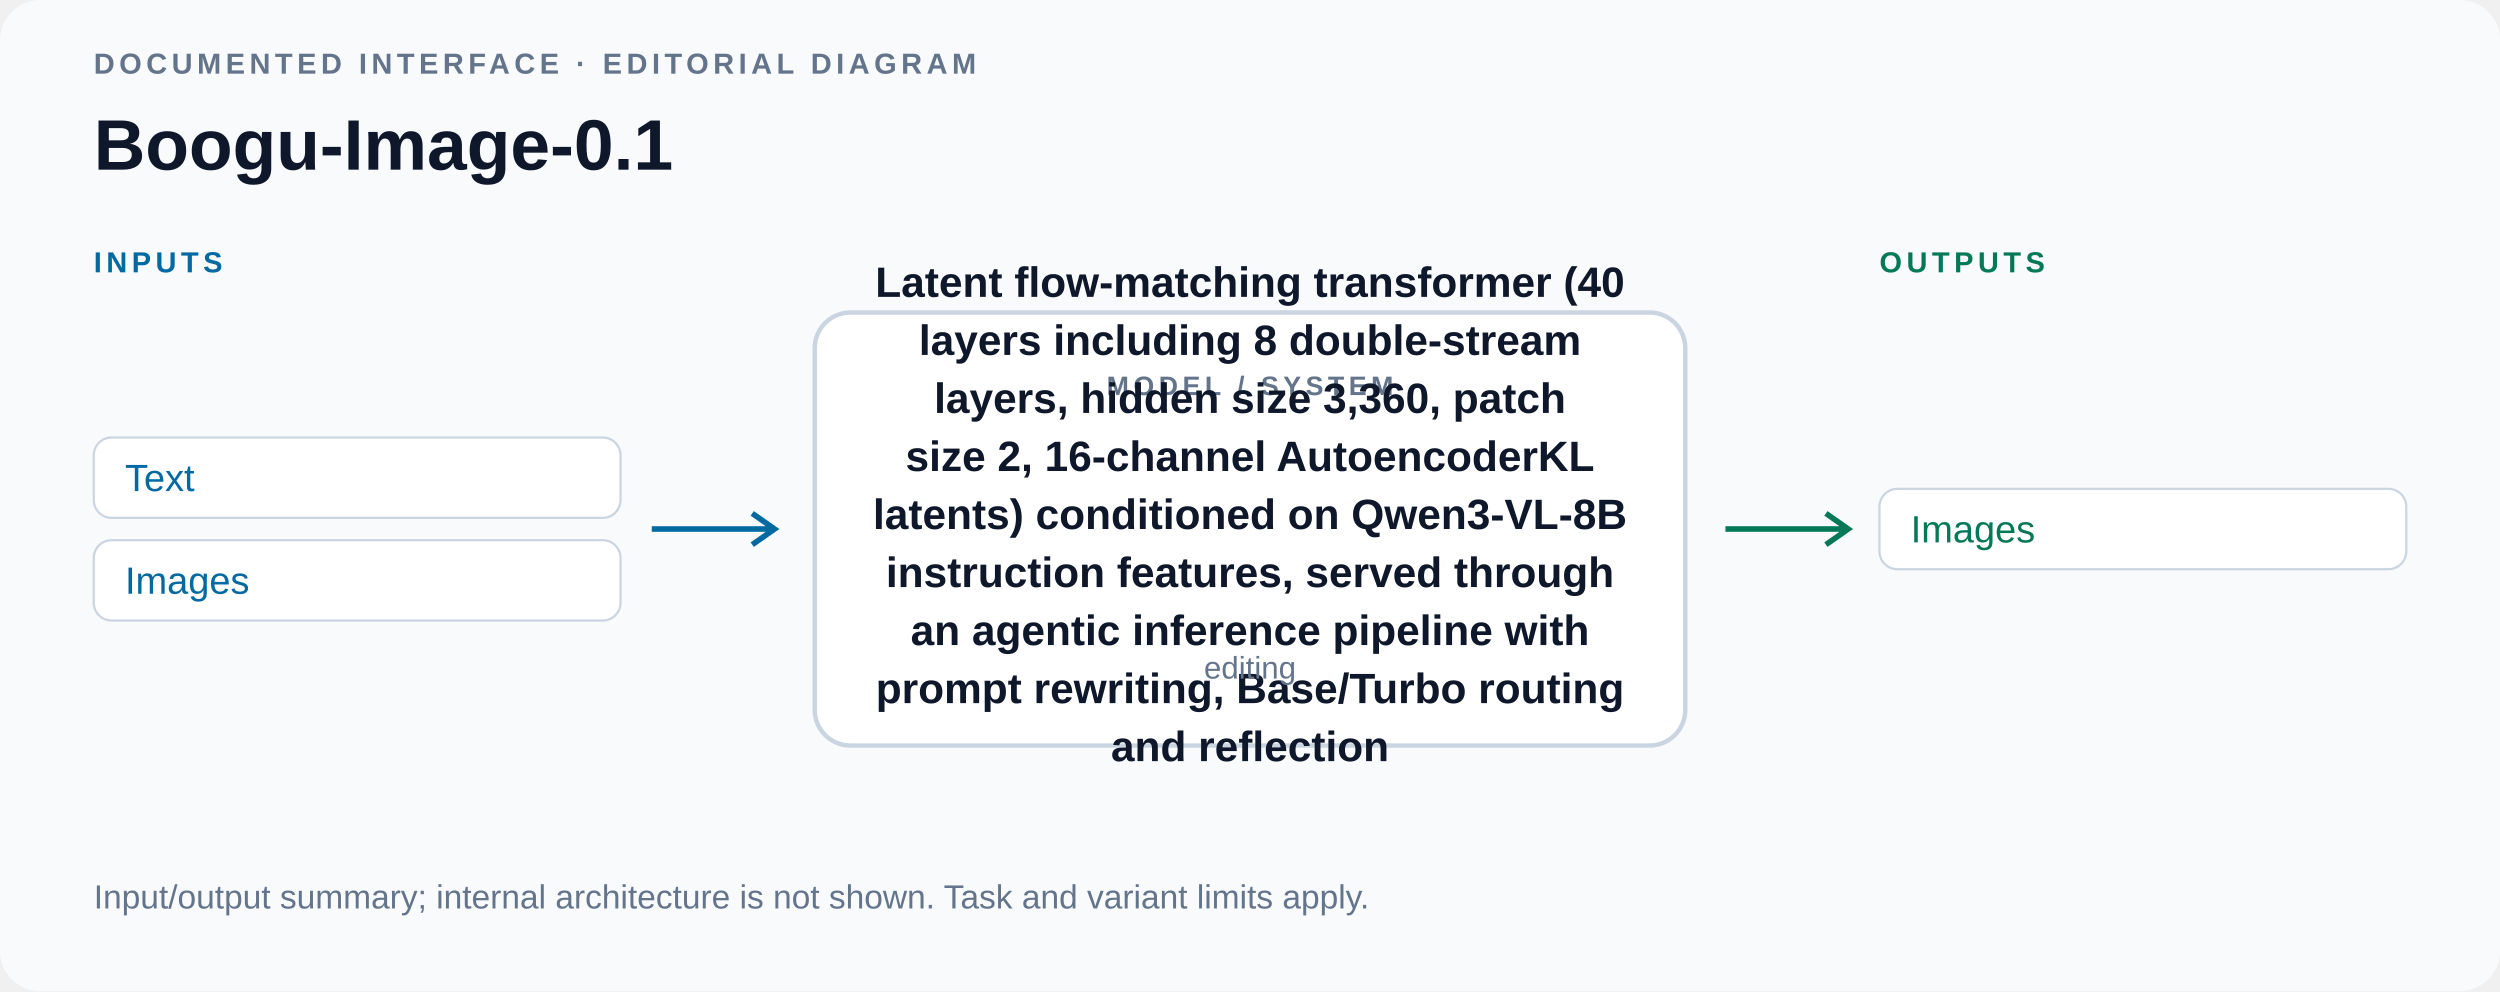
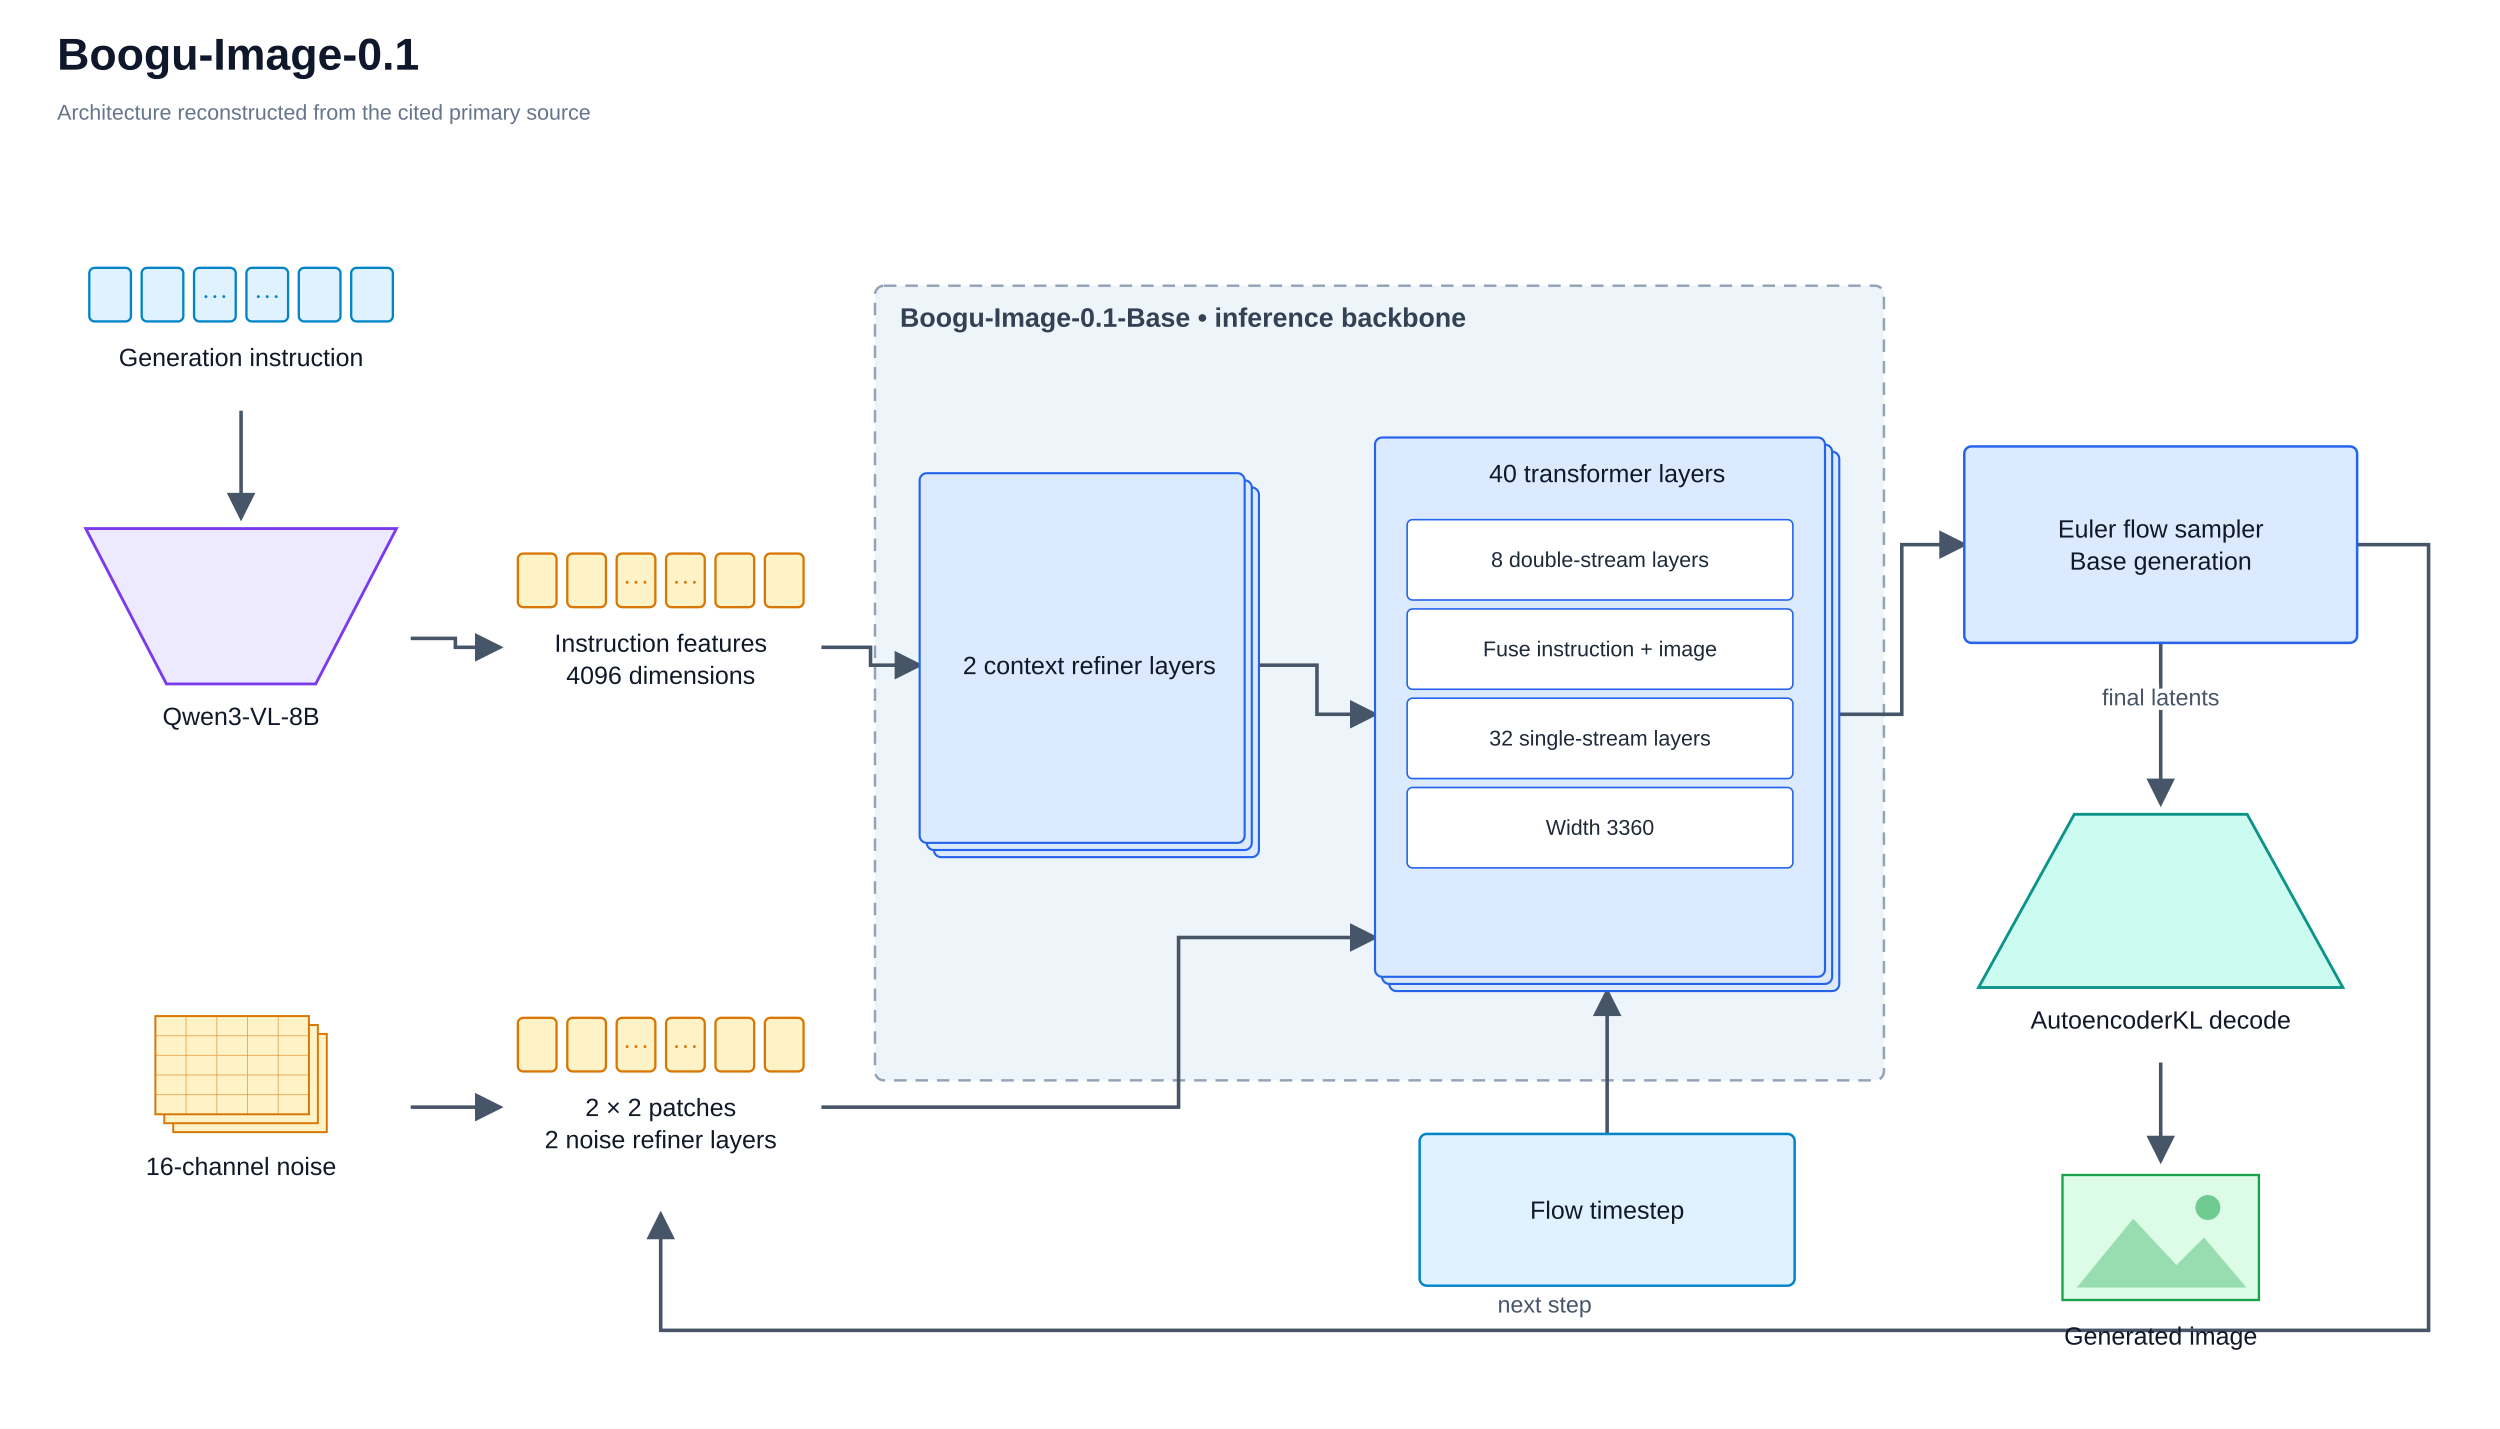
- <svg xmlns="http://www.w3.org/2000/svg" width="1120" height="444" viewBox="0 0 1120 444" role="img" aria-labelledby="title desc">
-   <rect width="1120" height="100%" rx="18" fill="#f8fafc" />
+ <svg xmlns="http://www.w3.org/2000/svg" width="1400" height="800" viewBox="0 0 1400 800" role="img" aria-labelledby="title desc">
+   <defs>
+     <marker id="arrow" markerWidth="8" markerHeight="8" refX="7" refY="4" orient="auto-start-reverse">
+       <path d="M0 0 L8 4 L0 8 Z" fill="#475569" />
+     </marker>
+   </defs>
+   <rect width="1400" height="800" fill="#ffffff" />
  <g font-family="Arial, Helvetica, sans-serif">
-     <text x="42" y="33" font-size="13" font-weight="700" letter-spacing="2" fill="#64748b">DOCUMENTED INTERFACE · EDITORIAL DIAGRAM</text>
-     <text x="42" y="76" font-size="32" font-weight="700" fill="#0f172a">Boogu-Image-0.1</text>
-     <rect x="365" y="140.0" width="390" height="194" rx="16" fill="#ffffff" stroke="#cbd5e1" stroke-width="2" />
-     <text x="560" y="177.0" text-anchor="middle" font-size="12" font-weight="700" letter-spacing="2" fill="#64748b">MODEL / SYSTEM</text>
-     <text x="560" y="133.0" text-anchor="middle" font-size="19" font-weight="600" fill="#0f172a">Latent flow-matching transformer (40</text>
-     <text x="560" y="159.0" text-anchor="middle" font-size="19" font-weight="600" fill="#0f172a">layers including 8 double-stream</text>
-     <text x="560" y="185.0" text-anchor="middle" font-size="19" font-weight="600" fill="#0f172a">layers, hidden size 3,360, patch</text>
-     <text x="560" y="211.0" text-anchor="middle" font-size="19" font-weight="600" fill="#0f172a">size 2, 16-channel AutoencoderKL</text>
-     <text x="560" y="237.0" text-anchor="middle" font-size="19" font-weight="600" fill="#0f172a">latents) conditioned on Qwen3-VL-8B</text>
-     <text x="560" y="263.0" text-anchor="middle" font-size="19" font-weight="600" fill="#0f172a">instruction features, served through</text>
-     <text x="560" y="289.0" text-anchor="middle" font-size="19" font-weight="600" fill="#0f172a">an agentic inference pipeline with</text>
-     <text x="560" y="315.0" text-anchor="middle" font-size="19" font-weight="600" fill="#0f172a">prompt rewriting, Base/Turbo routing</text>
-     <text x="560" y="341.0" text-anchor="middle" font-size="19" font-weight="600" fill="#0f172a">and reflection</text>
-     <text x="560" y="304.0" text-anchor="middle" font-size="14" fill="#64748b">editing</text>
-     <text x="42" y="122" font-size="13" font-weight="700" letter-spacing="2" fill="#0369a1">INPUTS</text>
-     <rect x="42" y="196.0" width="236" height="36" rx="8" fill="#ffffff" stroke="#cbd5e1" />
-     <text x="56" y="220.0" font-size="17" fill="#0369a1">Text</text>
-     <rect x="42" y="242.0" width="236" height="36" rx="8" fill="#ffffff" stroke="#cbd5e1" />
-     <text x="56" y="266.0" font-size="17" fill="#0369a1">Images</text>
-     <text x="842" y="122" font-size="13" font-weight="700" letter-spacing="2" fill="#047857">OUTPUTS</text>
-     <rect x="842" y="219.0" width="236" height="36" rx="8" fill="#ffffff" stroke="#cbd5e1" />
-     <text x="856" y="243.0" font-size="17" fill="#047857">Images</text>
-     <path d="M292 237.0 H346 M337 230.0 L347 237.0 L337 244.0" fill="none" stroke="#0369a1" stroke-width="2.5" />
-     <path d="M773 237.0 H827 M818 230.0 L828 237.0 L818 244.0" fill="none" stroke="#047857" stroke-width="2.5" />
-     <text x="42" y="407" font-size="15" fill="#64748b">Input/output summary; internal architecture is not shown. Task and variant limits apply.</text>
+     <text x="32" y="67" font-size="12" fill="#64748b">Architecture reconstructed from the cited primary source</text>
+     <text x="32" y="39" font-size="25" font-weight="700" fill="#0f172a">Boogu-Image-0.1</text>
+     <rect x="490" y="160" width="565" height="445" rx="5" fill="#edf5fa" stroke="#94a3b8" stroke-width="1.4" stroke-dasharray="7 5" />
+     <text x="504" y="183" font-size="15" font-weight="600" fill="#334155">Boogu-Image-0.1-Base • inference backbone</text>
+     <polyline points="135.0,230.0 135.0,290.0" fill="none" stroke="#475569" stroke-width="2" marker-end="url(#arrow)" />
+     <polyline points="230.0,357.5 255.0,357.5 255.0,362.5 280.0,362.5" fill="none" stroke="#475569" stroke-width="2" marker-end="url(#arrow)" />
+     <polyline points="460.0,362.5 487.5,362.5 487.5,372.5 515.0,372.5" fill="none" stroke="#475569" stroke-width="2" marker-end="url(#arrow)" />
+     <polyline points="705.0,372.5 737.5,372.5 737.5,400.0 770.0,400.0" fill="none" stroke="#475569" stroke-width="2" marker-end="url(#arrow)" />
+     <polyline points="230.0,620.0 255.0,620.0 255.0,620.0 280.0,620.0" fill="none" stroke="#475569" stroke-width="2" marker-end="url(#arrow)" />
+     <polyline points="460,620 660,620 660,525 770,525" fill="none" stroke="#475569" stroke-width="2" marker-end="url(#arrow)" />
+     <polyline points="900.0,635.0 900.0,555.0" fill="none" stroke="#475569" stroke-width="2" marker-end="url(#arrow)" />
+     <polyline points="1030.0,400.0 1065.0,400.0 1065.0,305.0 1100.0,305.0" fill="none" stroke="#475569" stroke-width="2" marker-end="url(#arrow)" />
+     <polyline points="1210.0,360.0 1210.0,450.0" fill="none" stroke="#475569" stroke-width="2" marker-end="url(#arrow)" />
+     <text x="1210.0" y="395.0" text-anchor="middle" font-size="13" fill="#475569" stroke="#ffffff" stroke-width="5" paint-order="stroke">final latents</text>
+     <polyline points="1210.0,595.0 1210.0,650.0" fill="none" stroke="#475569" stroke-width="2" marker-end="url(#arrow)" />
+     <polyline points="1320,305 1360,305 1360,745 370,745 370,680" fill="none" stroke="#475569" stroke-width="2" marker-end="url(#arrow)" />
+     <text x="865.0" y="735.0" text-anchor="middle" font-size="13" fill="#475569" stroke="#ffffff" stroke-width="5" paint-order="stroke">next step</text>
+     <rect x="50.0" y="150" width="23.333" height="30" rx="3" fill="#e0f2fe" stroke="#0284c7" stroke-width="1.3" />
+     <rect x="79.333" y="150" width="23.333" height="30" rx="3" fill="#e0f2fe" stroke="#0284c7" stroke-width="1.3" />
+     <rect x="108.667" y="150" width="23.333" height="30" rx="3" fill="#e0f2fe" stroke="#0284c7" stroke-width="1.3" />
+     <text x="120.333" y="170" font-family="Georgia,serif" font-size="15" text-anchor="middle" fill="#0284c7">⋯</text>
+     <rect x="138.0" y="150" width="23.333" height="30" rx="3" fill="#e0f2fe" stroke="#0284c7" stroke-width="1.3" />
+     <text x="149.667" y="170" font-family="Georgia,serif" font-size="15" text-anchor="middle" fill="#0284c7">⋯</text>
+     <rect x="167.333" y="150" width="23.333" height="30" rx="3" fill="#e0f2fe" stroke="#0284c7" stroke-width="1.3" />
+     <rect x="196.667" y="150" width="23.333" height="30" rx="3" fill="#e0f2fe" stroke="#0284c7" stroke-width="1.3" />
+     <text x="135.0" y="205" text-anchor="middle" font-size="14" font-weight="500" fill="#111827">Generation instruction</text>
+     <polygon points="48,296 222,296 176.8,383 93.2,383" fill="#ede9fe" stroke="#7c3aed" stroke-width="1.6" />
+     <text x="135.0" y="406" text-anchor="middle" font-size="14" font-weight="500" fill="#111827">Qwen3-VL-8B</text>
+     <rect x="290.0" y="310" width="21.667" height="30" rx="3" fill="#fef3c7" stroke="#d97706" stroke-width="1.3" />
+     <rect x="317.667" y="310" width="21.667" height="30" rx="3" fill="#fef3c7" stroke="#d97706" stroke-width="1.3" />
+     <rect x="345.333" y="310" width="21.667" height="30" rx="3" fill="#fef3c7" stroke="#d97706" stroke-width="1.3" />
+     <text x="356.167" y="330" font-family="Georgia,serif" font-size="15" text-anchor="middle" fill="#d97706">⋯</text>
+     <rect x="373.0" y="310" width="21.667" height="30" rx="3" fill="#fef3c7" stroke="#d97706" stroke-width="1.3" />
+     <text x="383.833" y="330" font-family="Georgia,serif" font-size="15" text-anchor="middle" fill="#d97706">⋯</text>
+     <rect x="400.667" y="310" width="21.667" height="30" rx="3" fill="#fef3c7" stroke="#d97706" stroke-width="1.3" />
+     <rect x="428.333" y="310" width="21.667" height="30" rx="3" fill="#fef3c7" stroke="#d97706" stroke-width="1.3" />
+     <text x="370.0" y="365" text-anchor="middle" font-size="14" font-weight="500" fill="#111827">Instruction features</text>
+     <text x="370.0" y="383" text-anchor="middle" font-size="14" font-weight="500" fill="#111827">4096 dimensions</text>
+     <rect x="523" y="273" width="182" height="207" rx="4" fill="#dbeafe" stroke="#2563eb" stroke-width="1.2" />
+     <rect x="519" y="269" width="182" height="207" rx="4" fill="#dbeafe" stroke="#2563eb" stroke-width="1.2" />
+     <rect x="515" y="265" width="182" height="207" rx="4" fill="#dbeafe" stroke="#2563eb" stroke-width="1.2" />
+     <text x="610.0" y="377.5" text-anchor="middle" font-size="14" font-weight="500" fill="#111827">2 context refiner layers</text>
+     <rect x="778" y="253" width="252" height="302" rx="4" fill="#dbeafe" stroke="#2563eb" stroke-width="1.2" />
+     <rect x="774" y="249" width="252" height="302" rx="4" fill="#dbeafe" stroke="#2563eb" stroke-width="1.2" />
+     <rect x="770" y="245" width="252" height="302" rx="4" fill="#dbeafe" stroke="#2563eb" stroke-width="1.2" />
+     <rect x="788" y="291" width="216" height="45" rx="3" fill="#ffffff" stroke="#2563eb" stroke-width="0.9" />
+     <text x="896.0" y="317.5" text-anchor="middle" font-size="12" fill="#1f2937">8 double-stream layers</text>
+     <rect x="788" y="341" width="216" height="45" rx="3" fill="#ffffff" stroke="#2563eb" stroke-width="0.9" />
+     <text x="896.0" y="367.5" text-anchor="middle" font-size="12" fill="#1f2937">Fuse instruction + image</text>
+     <rect x="788" y="391" width="216" height="45" rx="3" fill="#ffffff" stroke="#2563eb" stroke-width="0.9" />
+     <text x="896.0" y="417.5" text-anchor="middle" font-size="12" fill="#1f2937">32 single-stream layers</text>
+     <rect x="788" y="441" width="216" height="45" rx="3" fill="#ffffff" stroke="#2563eb" stroke-width="0.9" />
+     <text x="896.0" y="467.5" text-anchor="middle" font-size="12" fill="#1f2937">Width 3360</text>
+     <text x="900.0" y="270" text-anchor="middle" font-size="14" font-weight="500" fill="#111827">40 transformer layers</text>
+     <rect x="97.0" y="579" width="86" height="55" fill="#fef3c7" stroke="#d97706" stroke-width="1.1" />
+     <rect x="92.0" y="574" width="86" height="55" fill="#fef3c7" stroke="#d97706" stroke-width="1.1" />
+     <rect x="87.0" y="569" width="86" height="55" fill="#fef3c7" stroke="#d97706" stroke-width="1.1" />
+     <path d="M104.2 569 v55 M87.0 580.0 h86" stroke="#d97706" stroke-width="0.55" opacity="0.55" />
+     <path d="M121.4 569 v55 M87.0 591.0 h86" stroke="#d97706" stroke-width="0.55" opacity="0.55" />
+     <path d="M138.6 569 v55 M87.0 602.0 h86" stroke="#d97706" stroke-width="0.55" opacity="0.55" />
+     <path d="M155.8 569 v55 M87.0 613.0 h86" stroke="#d97706" stroke-width="0.55" opacity="0.55" />
+     <text x="135.0" y="658" text-anchor="middle" font-size="14" font-weight="500" fill="#111827">16-channel noise</text>
+     <rect x="290.0" y="570" width="21.667" height="30" rx="3" fill="#fef3c7" stroke="#d97706" stroke-width="1.3" />
+     <rect x="317.667" y="570" width="21.667" height="30" rx="3" fill="#fef3c7" stroke="#d97706" stroke-width="1.3" />
+     <rect x="345.333" y="570" width="21.667" height="30" rx="3" fill="#fef3c7" stroke="#d97706" stroke-width="1.3" />
+     <text x="356.167" y="590" font-family="Georgia,serif" font-size="15" text-anchor="middle" fill="#d97706">⋯</text>
+     <rect x="373.0" y="570" width="21.667" height="30" rx="3" fill="#fef3c7" stroke="#d97706" stroke-width="1.3" />
+     <text x="383.833" y="590" font-family="Georgia,serif" font-size="15" text-anchor="middle" fill="#d97706">⋯</text>
+     <rect x="400.667" y="570" width="21.667" height="30" rx="3" fill="#fef3c7" stroke="#d97706" stroke-width="1.3" />
+     <rect x="428.333" y="570" width="21.667" height="30" rx="3" fill="#fef3c7" stroke="#d97706" stroke-width="1.3" />
+     <text x="370.0" y="625" text-anchor="middle" font-size="14" font-weight="500" fill="#111827">2 × 2 patches</text>
+     <text x="370.0" y="643" text-anchor="middle" font-size="14" font-weight="500" fill="#111827">2 noise refiner layers</text>
+     <rect x="795" y="635" width="210" height="85" rx="4" fill="#e0f2fe" stroke="#0284c7" stroke-width="1.4" />
+     <text x="900.0" y="682.5" text-anchor="middle" font-size="14" font-weight="500" fill="#111827">Flow timestep</text>
+     <rect x="1100" y="250" width="220" height="110" rx="4" fill="#dbeafe" stroke="#2563eb" stroke-width="1.4" />
+     <text x="1210.0" y="301.0" text-anchor="middle" font-size="14" font-weight="500" fill="#111827">Euler flow sampler</text>
+     <text x="1210.0" y="319.0" text-anchor="middle" font-size="14" font-weight="500" fill="#111827">Base generation</text>
+     <polygon points="1161.6,456 1258.4,456 1312,553 1108,553" fill="#ccfbf1" stroke="#0d9488" stroke-width="1.6" />
+     <text x="1210.0" y="576" text-anchor="middle" font-size="14" font-weight="500" fill="#111827">AutoencoderKL decode</text>
+     <rect x="1155.0" y="658" width="110" height="70" fill="#dcfce7" stroke="#16a34a" stroke-width="1.3" />
+     <circle cx="1236.4" cy="676.2" r="7.0" fill="#16a34a" opacity="0.55" />
+     <path d="M1163.0 721 L1194.6 682.5 L1218.8 708.4 L1234.2 693.0 L1258.0 721 Z" fill="#16a34a" opacity="0.35" />
+     <text x="1210.0" y="753" text-anchor="middle" font-size="14" font-weight="500" fill="#111827">Generated image</text>
  </g>
</svg>
